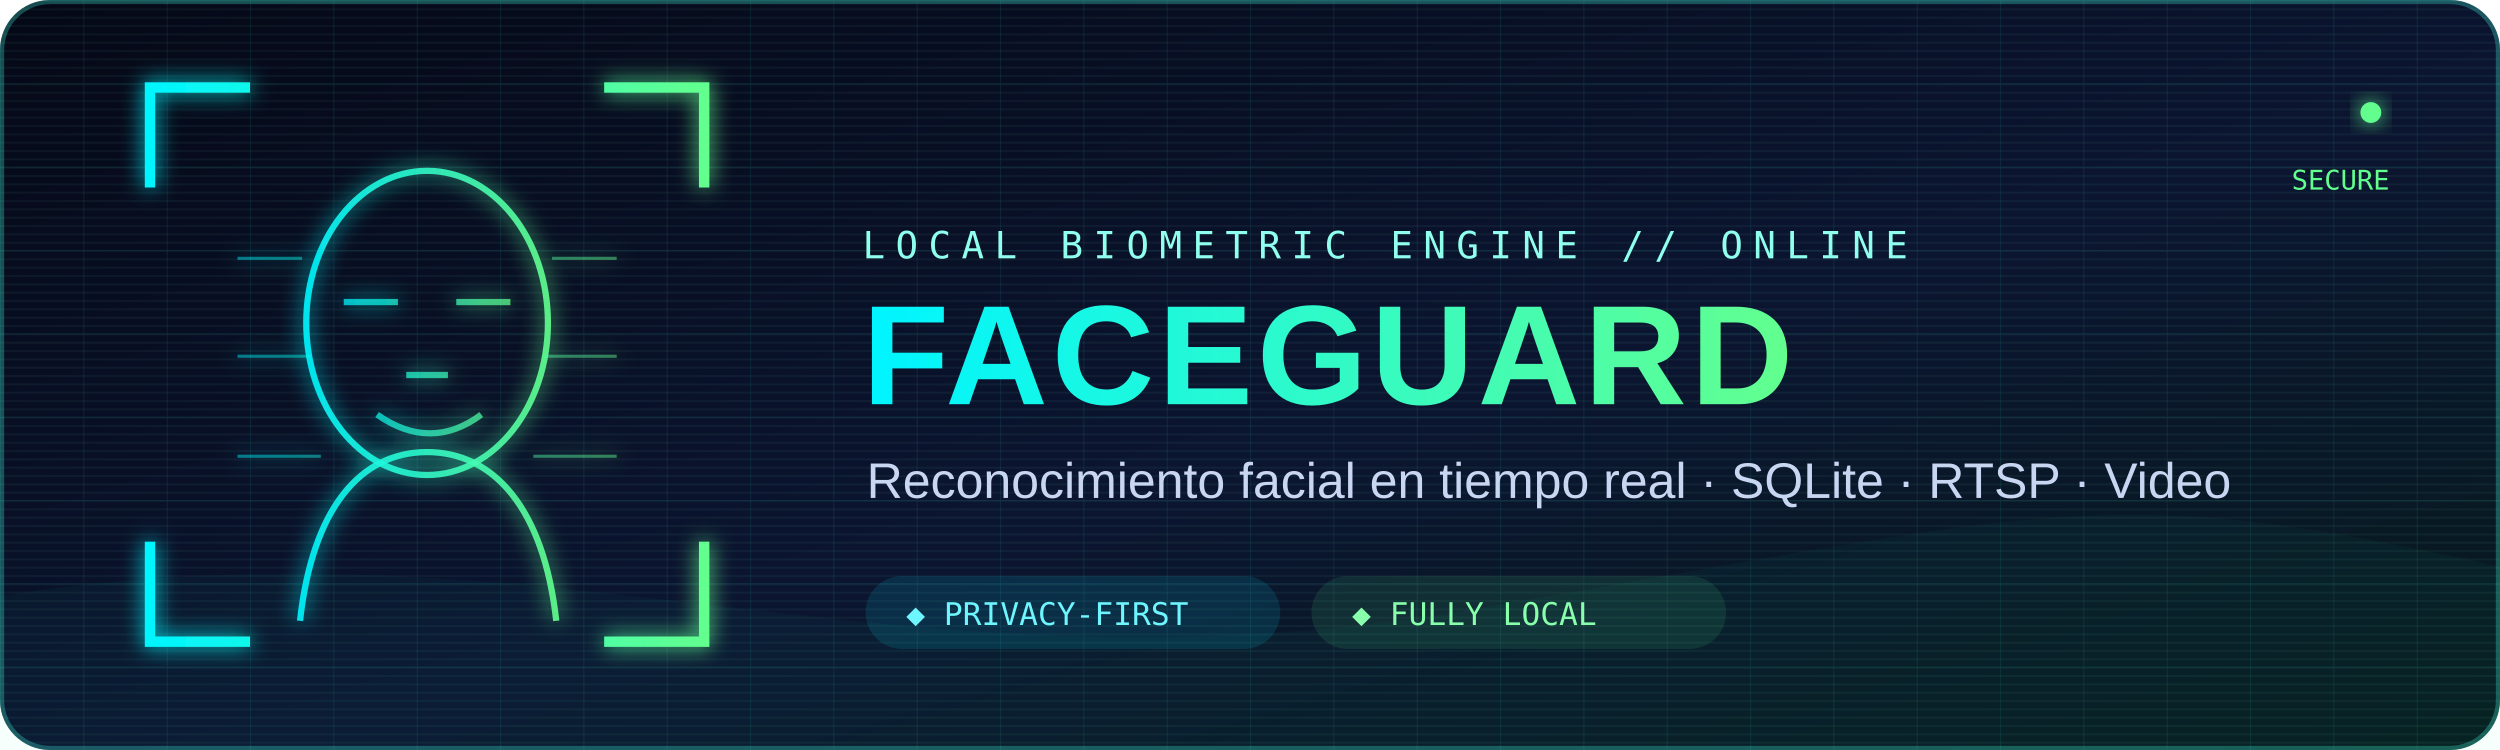
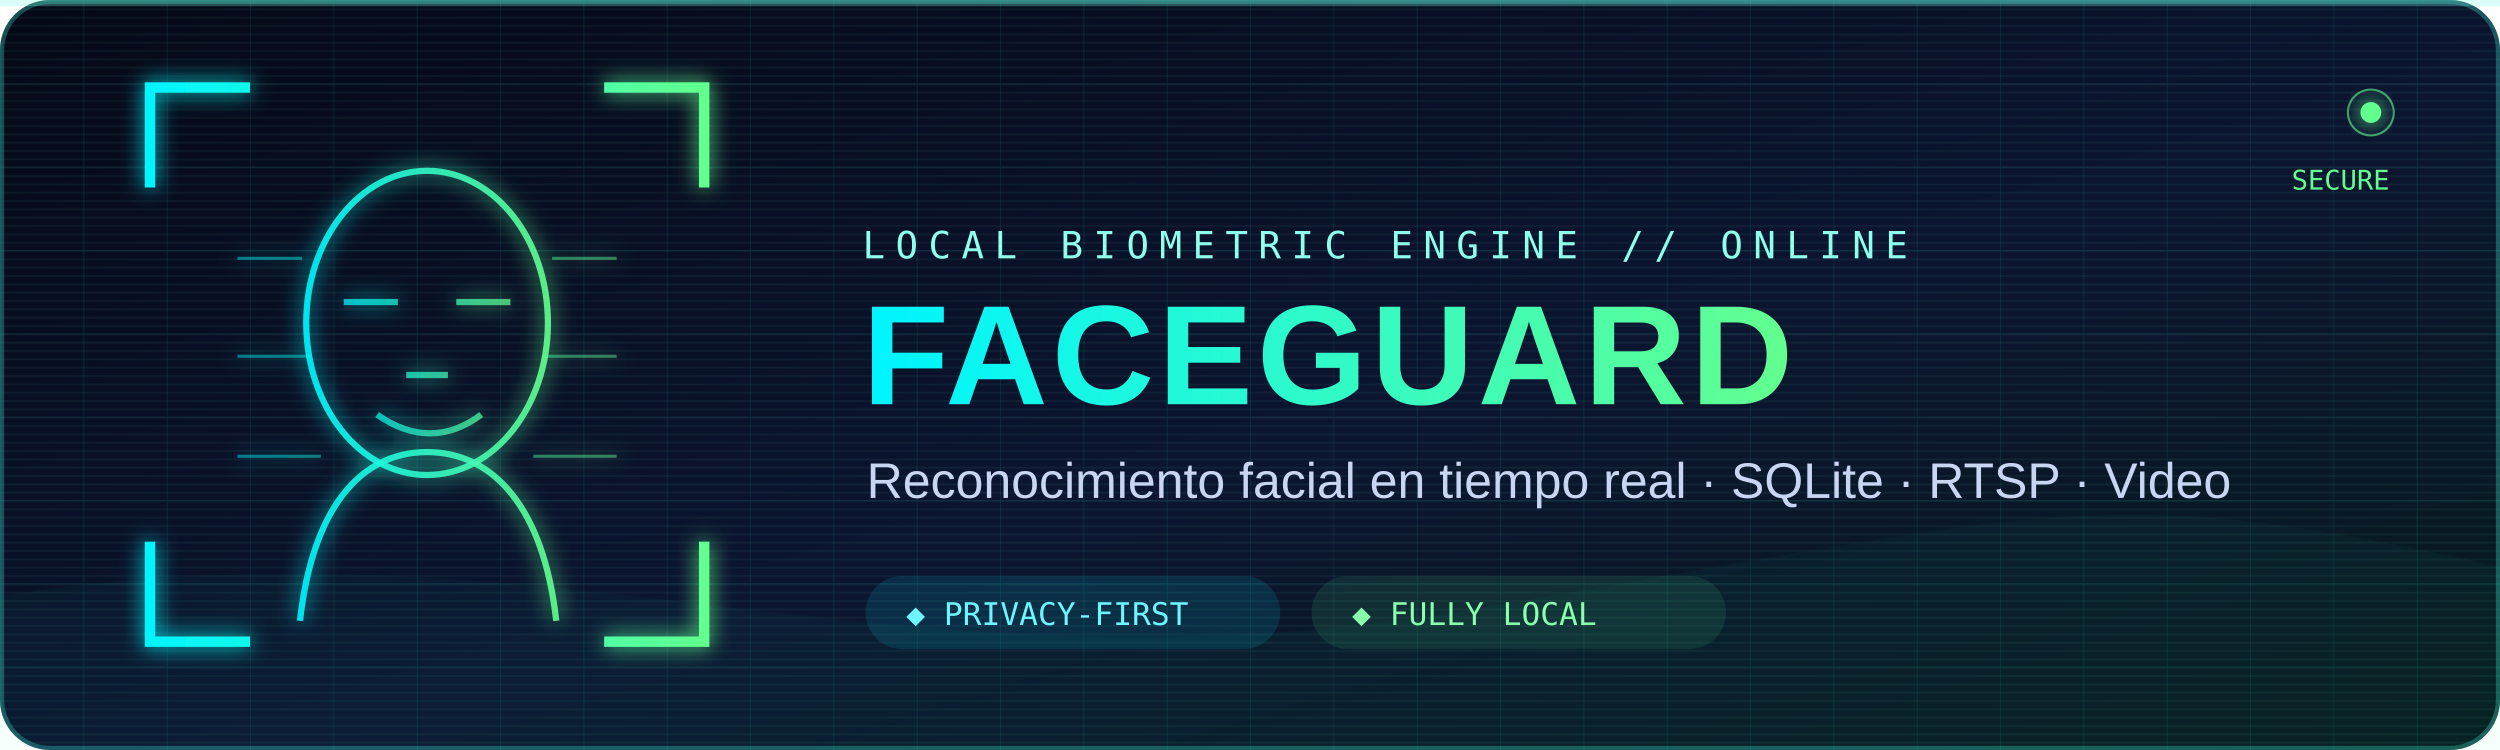
<svg xmlns="http://www.w3.org/2000/svg" width="1200" height="360" viewBox="0 0 1200 360" role="img" aria-labelledby="title desc">
  <defs>
    <linearGradient id="bg" x1="0" y1="0" x2="1" y2="1">
      <stop offset="0" stop-color="#050816" />
      <stop offset="0.55" stop-color="#0b1530" />
      <stop offset="1" stop-color="#071b1d" />
    </linearGradient>
    <linearGradient id="neon" x1="0" y1="0" x2="1" y2="0">
      <stop offset="0" stop-color="#00f5ff" />
      <stop offset="1" stop-color="#62ff8f" />
    </linearGradient>
    <pattern id="grid" width="40" height="40" patternUnits="userSpaceOnUse">
      <path d="M 40 0 L 0 0 0 40" fill="none" stroke="#27e8d8" stroke-opacity=".09" stroke-width="1" />
    </pattern>
    <pattern id="scan" width="4" height="4" patternUnits="userSpaceOnUse">
      <rect width="1200" height="1" fill="#8affdc" opacity=".05" />
    </pattern>
    <filter id="glow" x="-50%" y="-50%" width="200%" height="200%">
      <feGaussianBlur stdDeviation="5" result="blur" />
      <feMerge>
        <feMergeNode in="blur" />
        <feMergeNode in="SourceGraphic" />
      </feMerge>
    </filter>
  </defs>
  <rect width="1200" height="360" rx="24" fill="url(#bg)" />
  <rect width="1200" height="360" rx="24" fill="url(#grid)" />
  <rect width="1200" height="360" rx="24" fill="url(#scan)" />
  <path d="M0 286 C270 245 430 340 710 292 S1010 230 1200 272 V360 H0Z" fill="#00ffb3" opacity=".035" />
  <g transform="translate(72 42)" fill="none" stroke="url(#neon)" filter="url(#glow)">
    <path d="M0 48V0h48 M218 0h48v48 M266 218v48h-48 M48 266H0v-48" stroke-width="5" />
    <ellipse cx="133" cy="113" rx="58" ry="73" stroke-width="3" opacity=".9" />
    <path d="M72 256c6-54 29-81 61-81s56 27 62 81" stroke-width="3" opacity=".9" />
    <path d="M93 103h26m28 0h26m-50 35h20m-34 19c17 12 34 12 50 0" stroke-width="3" opacity=".72" />
    <path d="M42 82h31m120 0h31M42 129h35m112 0h35M42 177h40m102 0h40" stroke-width="1.5" opacity=".45" />
  </g>
  <g transform="translate(414 82)">
    <text x="0" y="42" fill="#8fffee" font-family="Consolas, Menlo, monospace" font-size="18" letter-spacing="5">LOCAL BIOMETRIC ENGINE // ONLINE</text>
    <text x="0" y="112" fill="url(#neon)" font-family="Segoe UI, Arial, sans-serif" font-size="68" font-weight="800" letter-spacing="2">FACEGUARD</text>
    <text x="2" y="157" fill="#c9d6f2" font-family="Segoe UI, Arial, sans-serif" font-size="24">Reconocimiento facial en tiempo real · SQLite · RTSP · Video</text>
    <g transform="translate(2 195)" font-family="Consolas, Menlo, monospace" font-size="15">
      <rect width="198" height="34" rx="17" fill="#00e9ff" opacity=".12" stroke="#00e9ff" />
      <text x="19" y="23" fill="#6ef6ff">◆ PRIVACY-FIRST</text>
      <rect x="214" width="198" height="34" rx="17" fill="#55ff8c" opacity=".10" stroke="#55ff8c" />
      <text x="233" y="23" fill="#89ffac">◆ FULLY LOCAL</text>
    </g>
  </g>
  <circle cx="1138" cy="54" r="5" fill="#62ff8f" filter="url(#glow)" />
+   <circle cx="1138" cy="54" r="11" fill="none" stroke="#62ff8f" opacity=".6">
+     <animate attributeName="r" values="6;18;6" dur="2s" repeatCount="indefinite" />
+     <animate attributeName="opacity" values=".8;0;.8" dur="2s" repeatCount="indefinite" />
+   </circle>
  <text x="1100" y="91" fill="#62ff8f" font-family="Consolas, monospace" font-size="13">SECURE</text>
+   <rect x="0" y="0" width="1200" height="3" fill="#7fffe7" opacity=".28">
+     <animate attributeName="y" values="8;350;8" dur="5s" repeatCount="indefinite" />
+     <animate attributeName="opacity" values="0;.35;0" dur="5s" repeatCount="indefinite" />
+   </rect>
  <rect x="1" y="1" width="1198" height="358" rx="23" fill="none" stroke="#44ffe1" stroke-opacity=".28" stroke-width="2" />
</svg>
